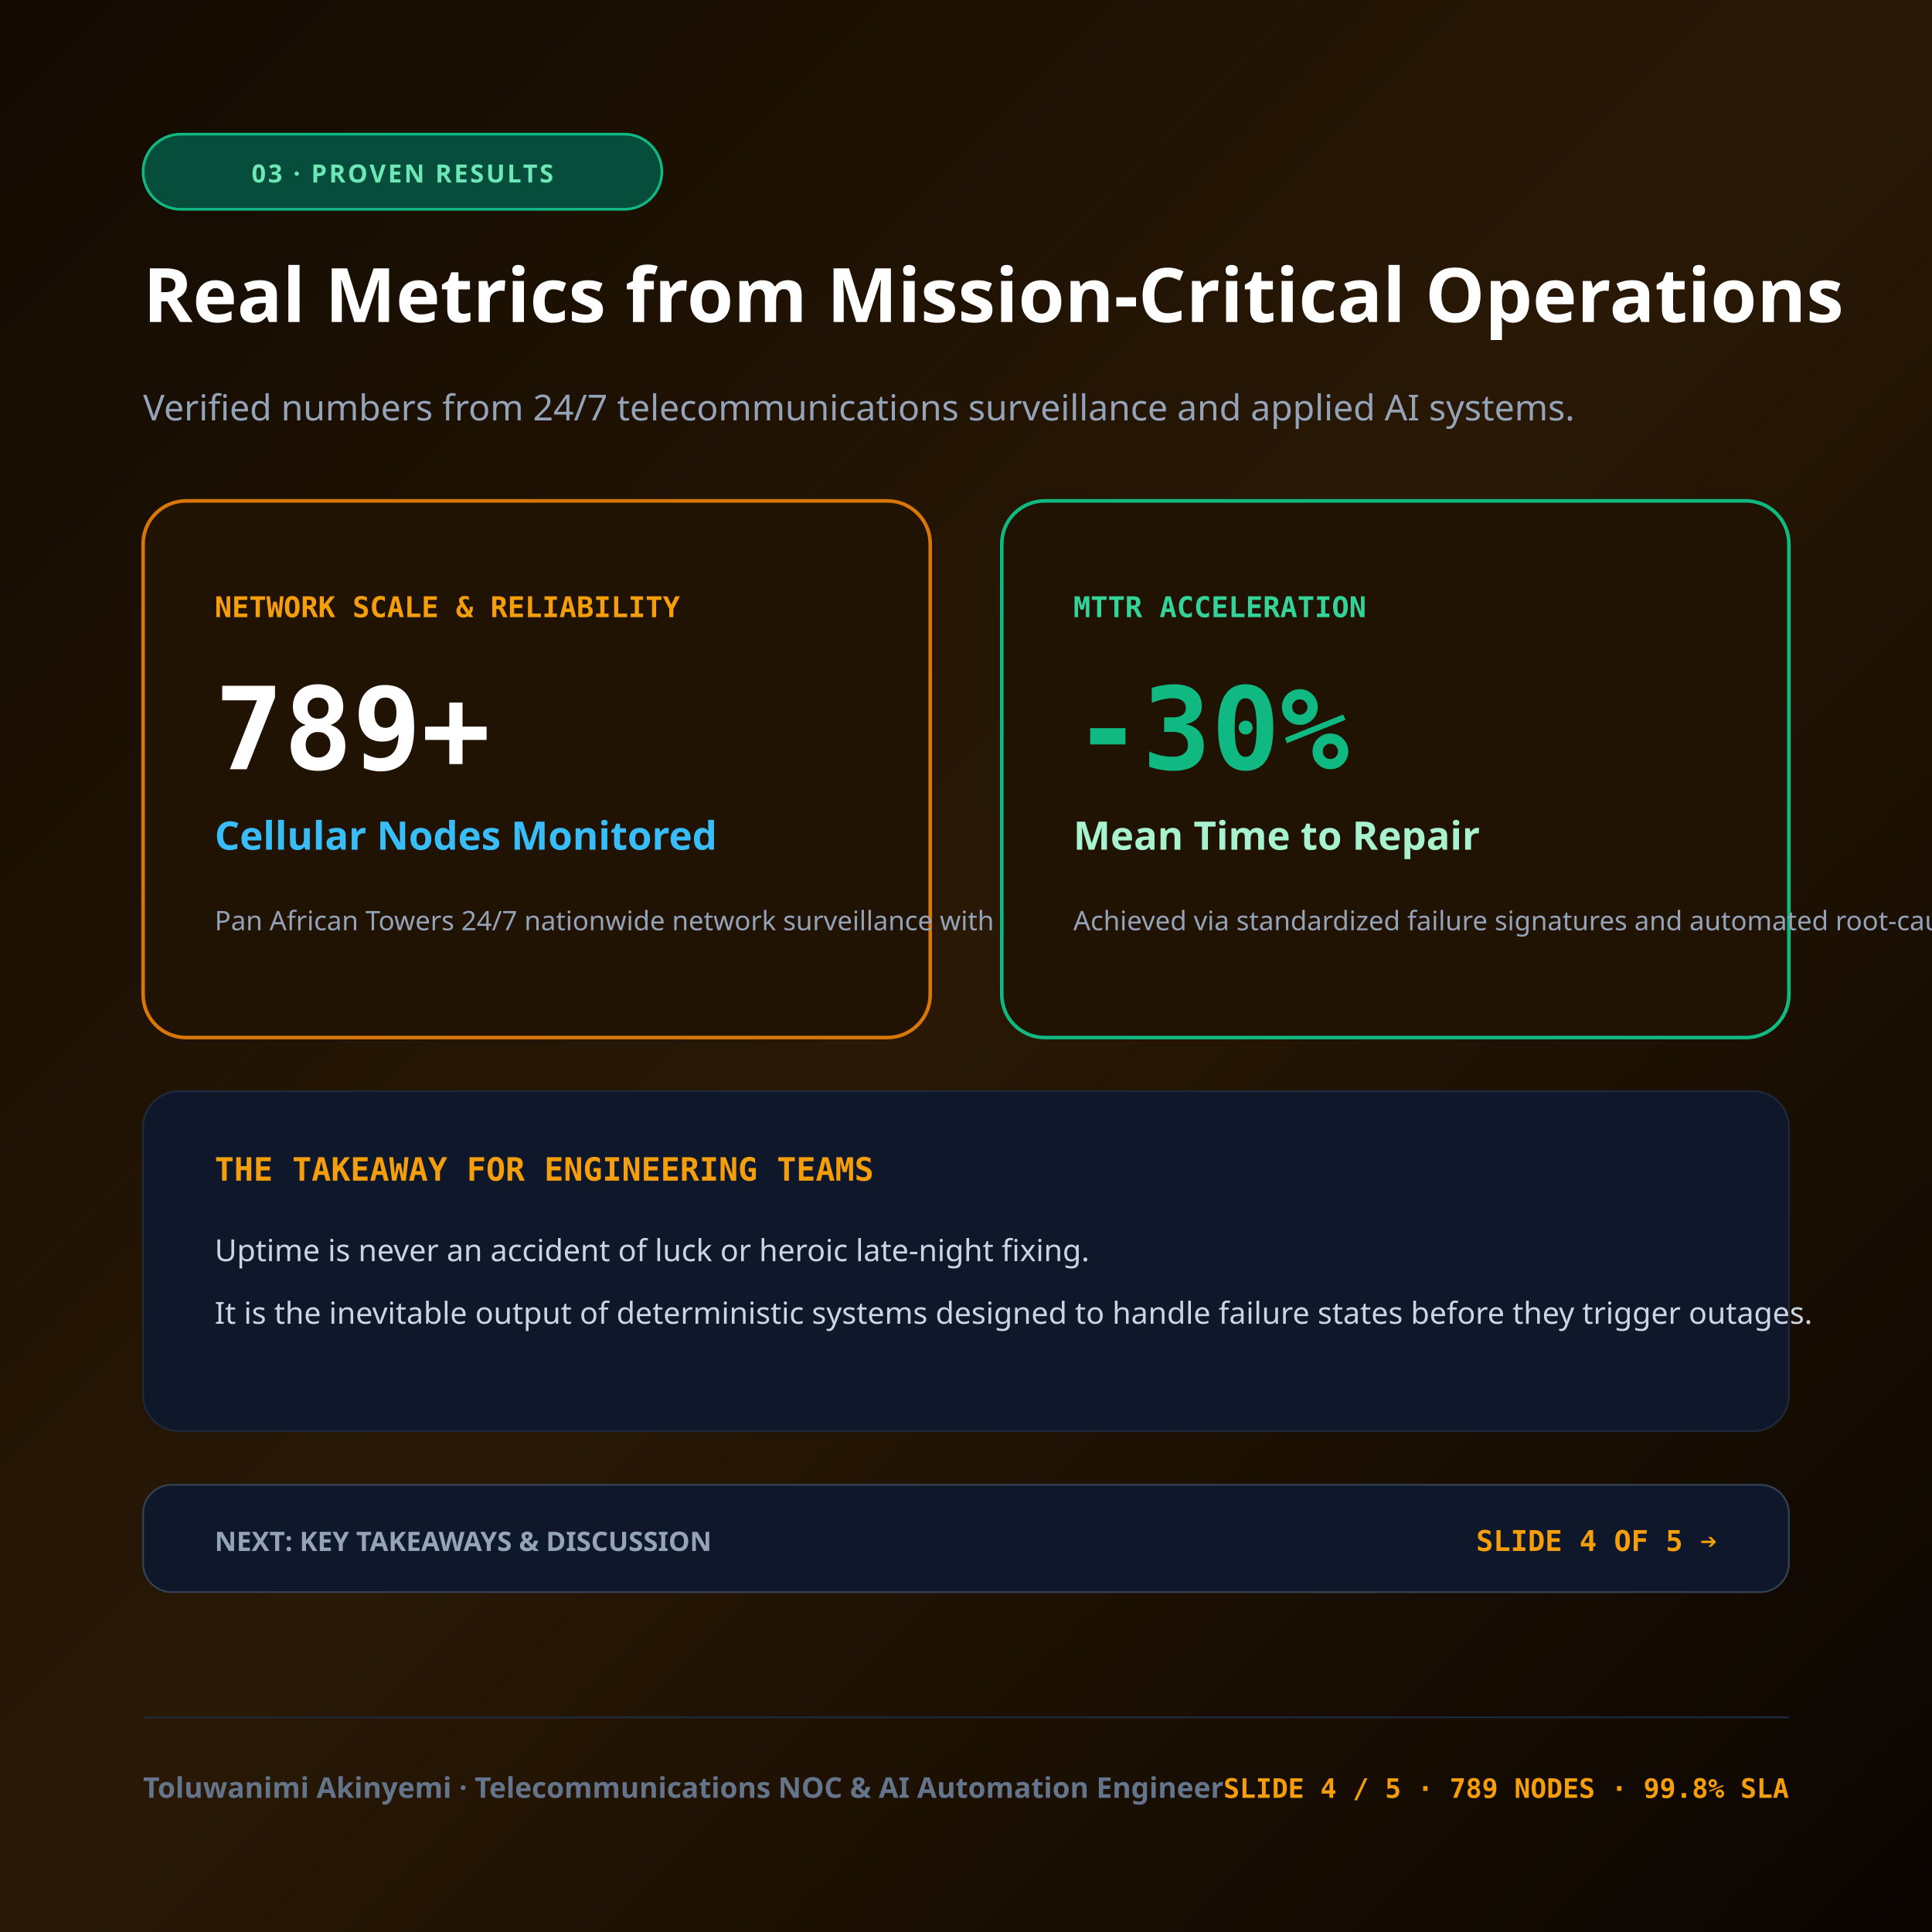
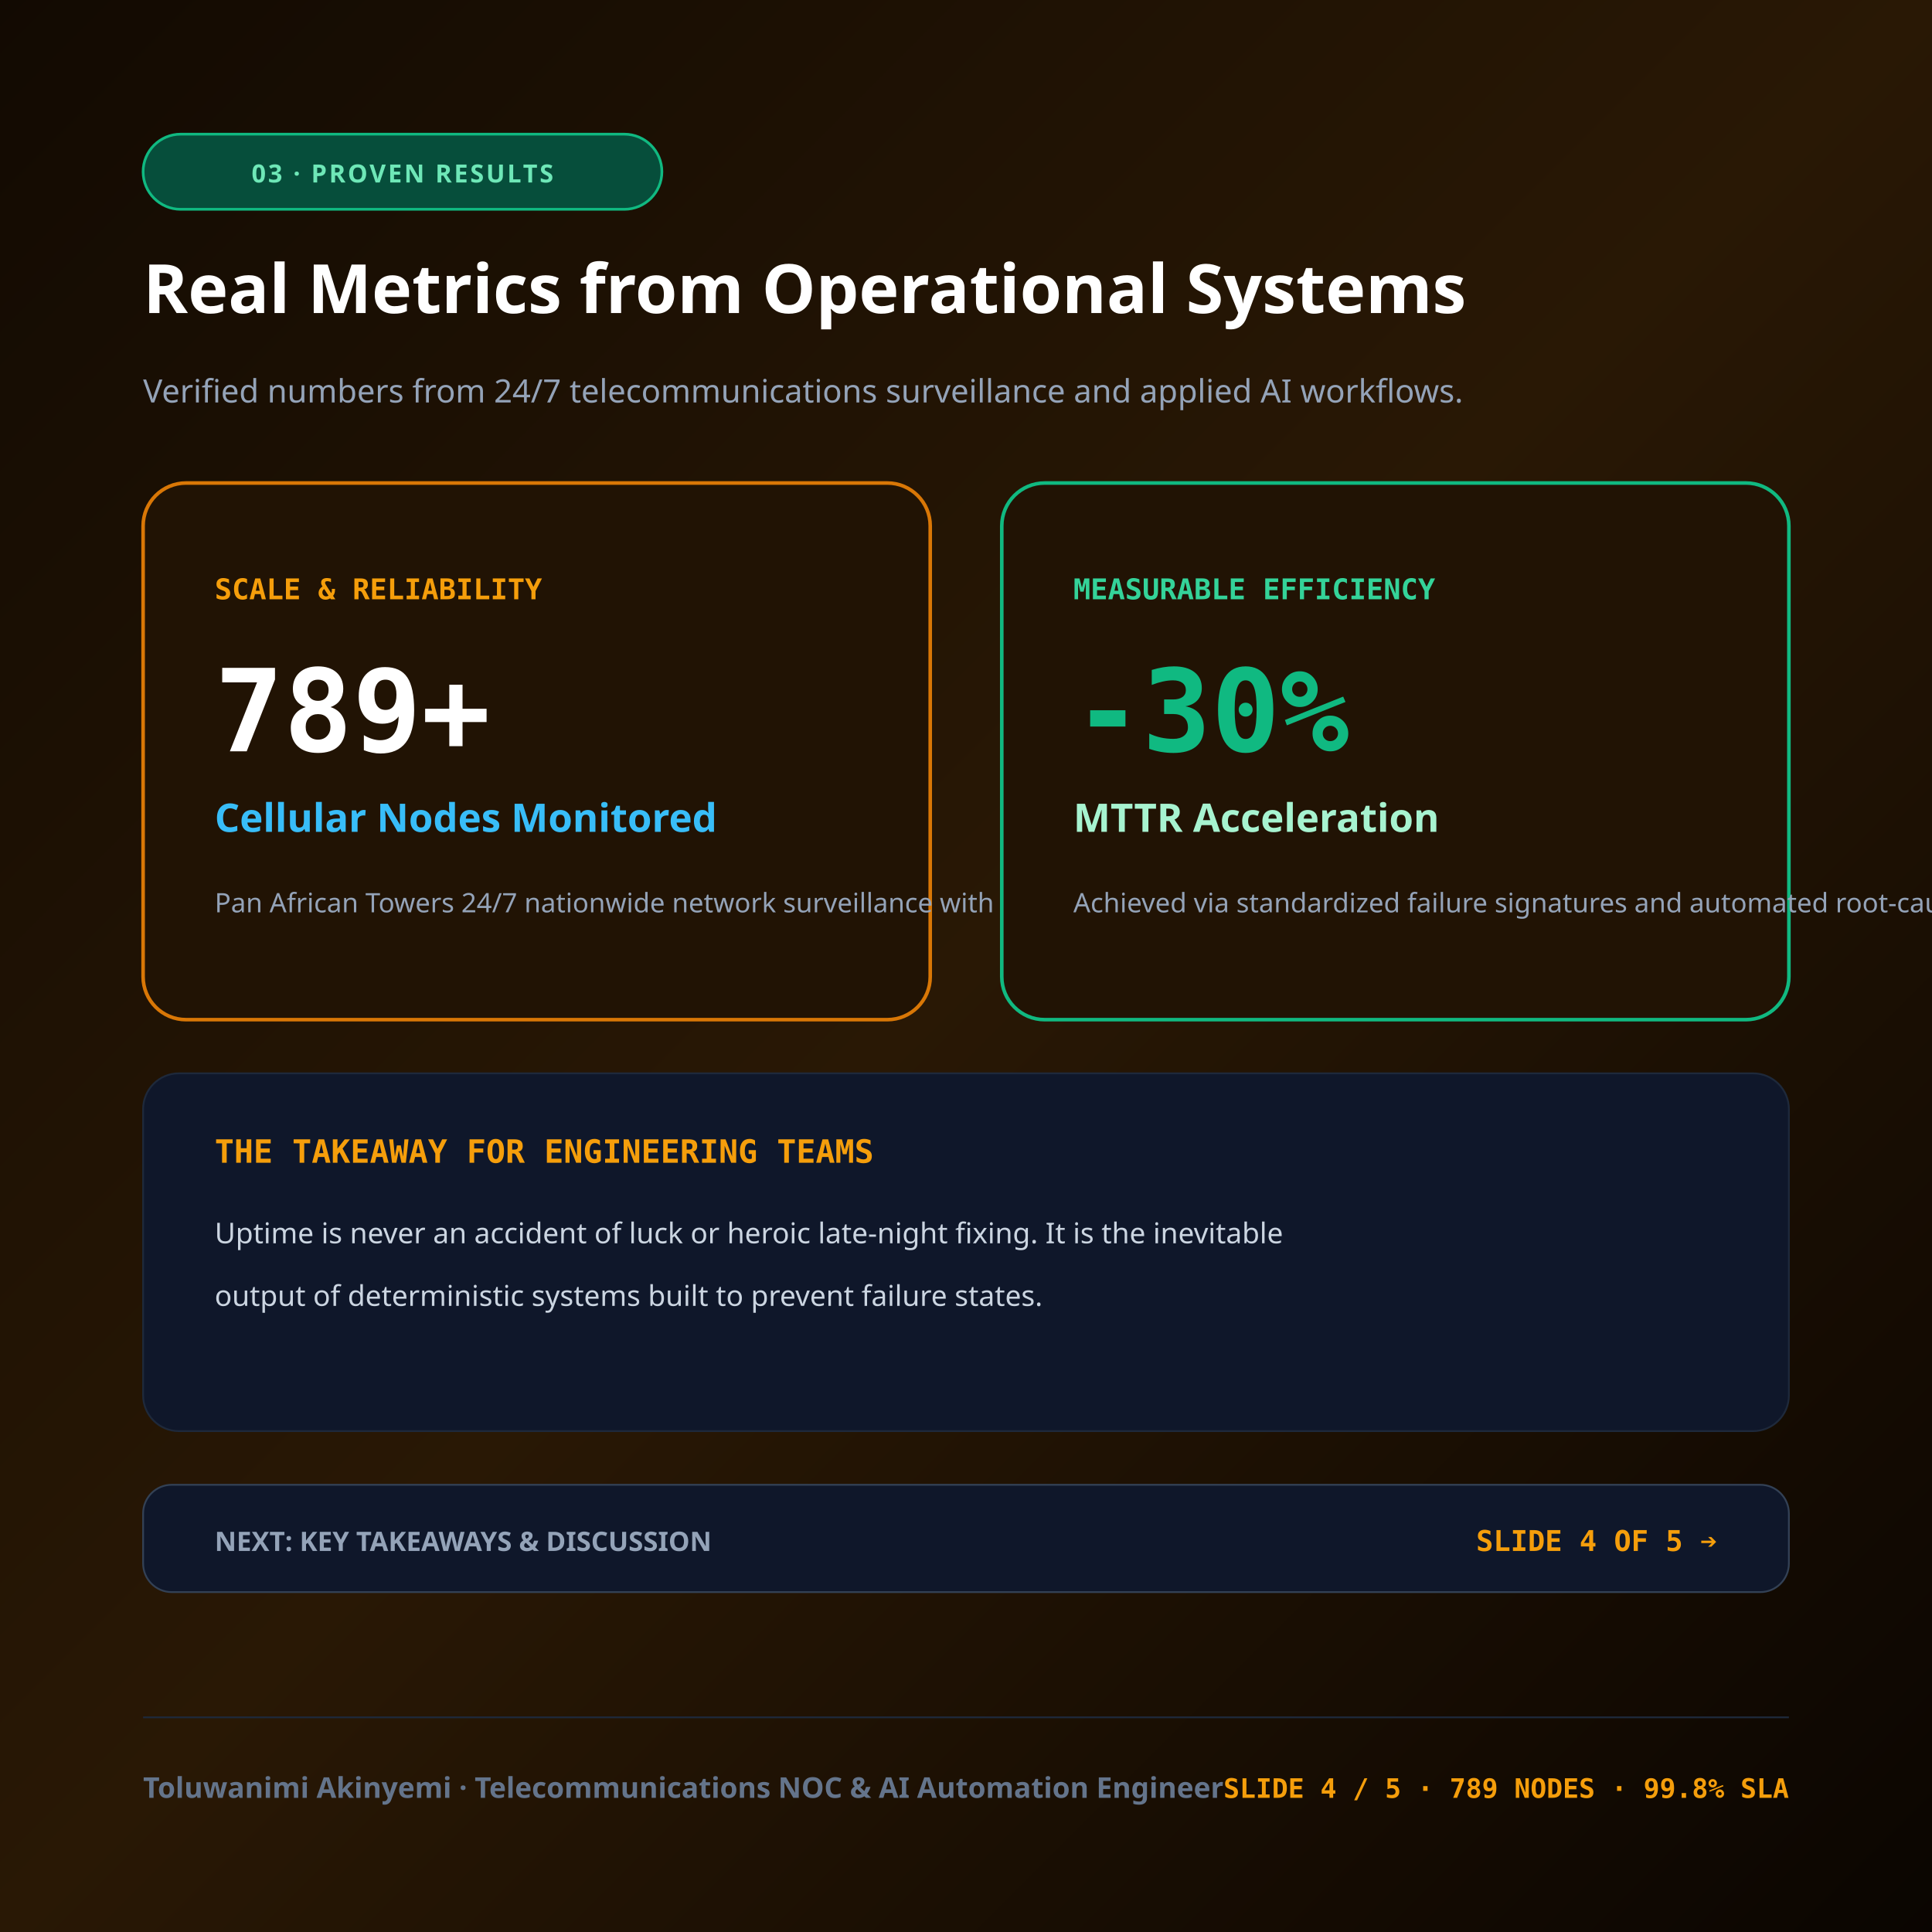
<svg xmlns="http://www.w3.org/2000/svg" viewBox="0 0 1080 1080" width="1080" height="1080">
  <defs>
    <linearGradient id="bg_post-2198a4ec_s4" x1="0%" y1="0%" x2="100%" y2="100%">
      <stop offset="0%" stop-color="#120A02" />
      <stop offset="50%" stop-color="#291805" />
      <stop offset="100%" stop-color="#0A0501" />
    </linearGradient>
  </defs>
  <rect width="1080" height="1080" fill="url(#bg_post-2198a4ec_s4)" />
  <rect x="80" y="75" width="290" height="42" rx="21" fill="#064E3B" stroke="#10B981" stroke-width="1.5" />
  <text x="225" y="102" fill="#6EE7B7" font-family="'Plus Jakarta Sans', sans-serif" font-size="14" font-weight="800" letter-spacing="1.2" text-anchor="middle">03 · PROVEN RESULTS</text>
-   <text x="80" y="180" fill="#FFFFFF" font-family="'Plus Jakarta Sans', sans-serif" font-size="42" font-weight="800">
-             Real Metrics from Mission-Critical Operations
+   <text x="80" y="175" fill="#FFFFFF" font-family="'Plus Jakarta Sans', sans-serif" font-size="38" font-weight="800">
+             Real Metrics from Operational Systems
          </text>
-   <text x="80" y="235" fill="#94A3B8" font-family="'Plus Jakarta Sans', sans-serif" font-size="20">
-             Verified numbers from 24/7 telecommunications surveillance and applied AI systems.
+   <text x="80" y="225" fill="#94A3B8" font-family="'Plus Jakarta Sans', sans-serif" font-size="18">
+             Verified numbers from 24/7 telecommunications surveillance and applied AI workflows.
          </text>
-   <g transform="translate(80, 280)">
+   <g transform="translate(80, 270)">
    <rect x="0" y="0" width="440" height="300" rx="24" fill="#211304" stroke="#D97706" stroke-width="2" />
-     <text x="40" y="65" fill="#F59E0B" font-family="'JetBrains Mono', monospace" font-size="16" font-weight="700">NETWORK SCALE &amp; RELIABILITY</text>
+     <text x="40" y="65" fill="#F59E0B" font-family="'JetBrains Mono', monospace" font-size="16" font-weight="700">SCALE &amp; RELIABILITY</text>
    <text x="40" y="150" fill="#FFFFFF" font-family="'JetBrains Mono', monospace" font-size="64" font-weight="900">789+</text>
    <text x="40" y="195" fill="#38BDF8" font-family="'Plus Jakarta Sans', sans-serif" font-size="22" font-weight="800">Cellular Nodes Monitored</text>
    <text x="40" y="240" fill="#94A3B8" font-family="'Plus Jakarta Sans', sans-serif" font-size="15">Pan African Towers 24/7 nationwide network surveillance with 99.8% SLA compliance.</text>
    <rect x="480" y="0" width="440" height="300" rx="24" fill="#211304" stroke="#10B981" stroke-width="2" />
-     <text x="520" y="65" fill="#34D399" font-family="'JetBrains Mono', monospace" font-size="16" font-weight="700">MTTR ACCELERATION</text>
+     <text x="520" y="65" fill="#34D399" font-family="'JetBrains Mono', monospace" font-size="16" font-weight="700">MEASURABLE EFFICIENCY</text>
    <text x="520" y="150" fill="#10B981" font-family="'JetBrains Mono', monospace" font-size="64" font-weight="900">-30%</text>
-     <text x="520" y="195" fill="#A7F3D0" font-family="'Plus Jakarta Sans', sans-serif" font-size="22" font-weight="800">Mean Time to Repair</text>
+     <text x="520" y="195" fill="#A7F3D0" font-family="'Plus Jakarta Sans', sans-serif" font-size="22" font-weight="800">MTTR Acceleration</text>
    <text x="520" y="240" fill="#94A3B8" font-family="'Plus Jakarta Sans', sans-serif" font-size="15">Achieved via standardized failure signatures and automated root-cause alarm triage.</text>
  </g>
-   <g transform="translate(80, 610)">
-     <rect x="0" y="0" width="920" height="190" rx="20" fill="#0F172A" stroke="#1E293B" />
+   <g transform="translate(80, 600)">
+     <rect x="0" y="0" width="920" height="200" rx="20" fill="#0F172A" stroke="#1E293B" />
    <text x="40" y="50" fill="#F59E0B" font-family="'JetBrains Mono', monospace" font-size="18" font-weight="800">THE TAKEAWAY FOR ENGINEERING TEAMS</text>
-     <text x="40" y="95" fill="#CBD5E1" font-family="'Plus Jakarta Sans', sans-serif" font-size="17" font-weight="500">
-               Uptime is never an accident of luck or heroic late-night fixing.
+     <text x="40" y="95" fill="#CBD5E1" font-family="'Plus Jakarta Sans', sans-serif" font-size="16" font-weight="500">
+               Uptime is never an accident of luck or heroic late-night fixing. It is the inevitable
            </text>
-     <text x="40" y="130" fill="#CBD5E1" font-family="'Plus Jakarta Sans', sans-serif" font-size="17" font-weight="500">
-               It is the inevitable output of deterministic systems designed to handle failure states before they trigger outages.
+     <text x="40" y="130" fill="#CBD5E1" font-family="'Plus Jakarta Sans', sans-serif" font-size="16" font-weight="500">
+                output of deterministic systems built to prevent failure states.
            </text>
  </g>
  <g transform="translate(80, 830)">
    <rect x="0" y="0" width="920" height="60" rx="16" fill="#0F172A" stroke="#334155" />
    <text x="40" y="37" fill="#94A3B8" font-family="'Plus Jakarta Sans', sans-serif" font-size="15" font-weight="600">NEXT: KEY TAKEAWAYS &amp; DISCUSSION</text>
    <text x="880" y="37" fill="#F59E0B" font-family="'JetBrains Mono', monospace" font-size="16" font-weight="800" text-anchor="end">SLIDE 4 OF 5 ➔</text>
  </g>
  <line x1="80" y1="960" x2="1000" y2="960" stroke="#1E293B" stroke-width="1" />
  <text x="80" y="1005" fill="#64748B" font-family="'Plus Jakarta Sans', sans-serif" font-size="16" font-weight="600">
    Toluwanimi Akinyemi · Telecommunications NOC &amp; AI Automation Engineer
  </text>
  <text x="1000" y="1005" fill="#F59E0B" font-family="'JetBrains Mono', monospace" font-size="15" font-weight="700" text-anchor="end">
    SLIDE 4 / 5 · 789 NODES · 99.8% SLA
  </text>
</svg>
